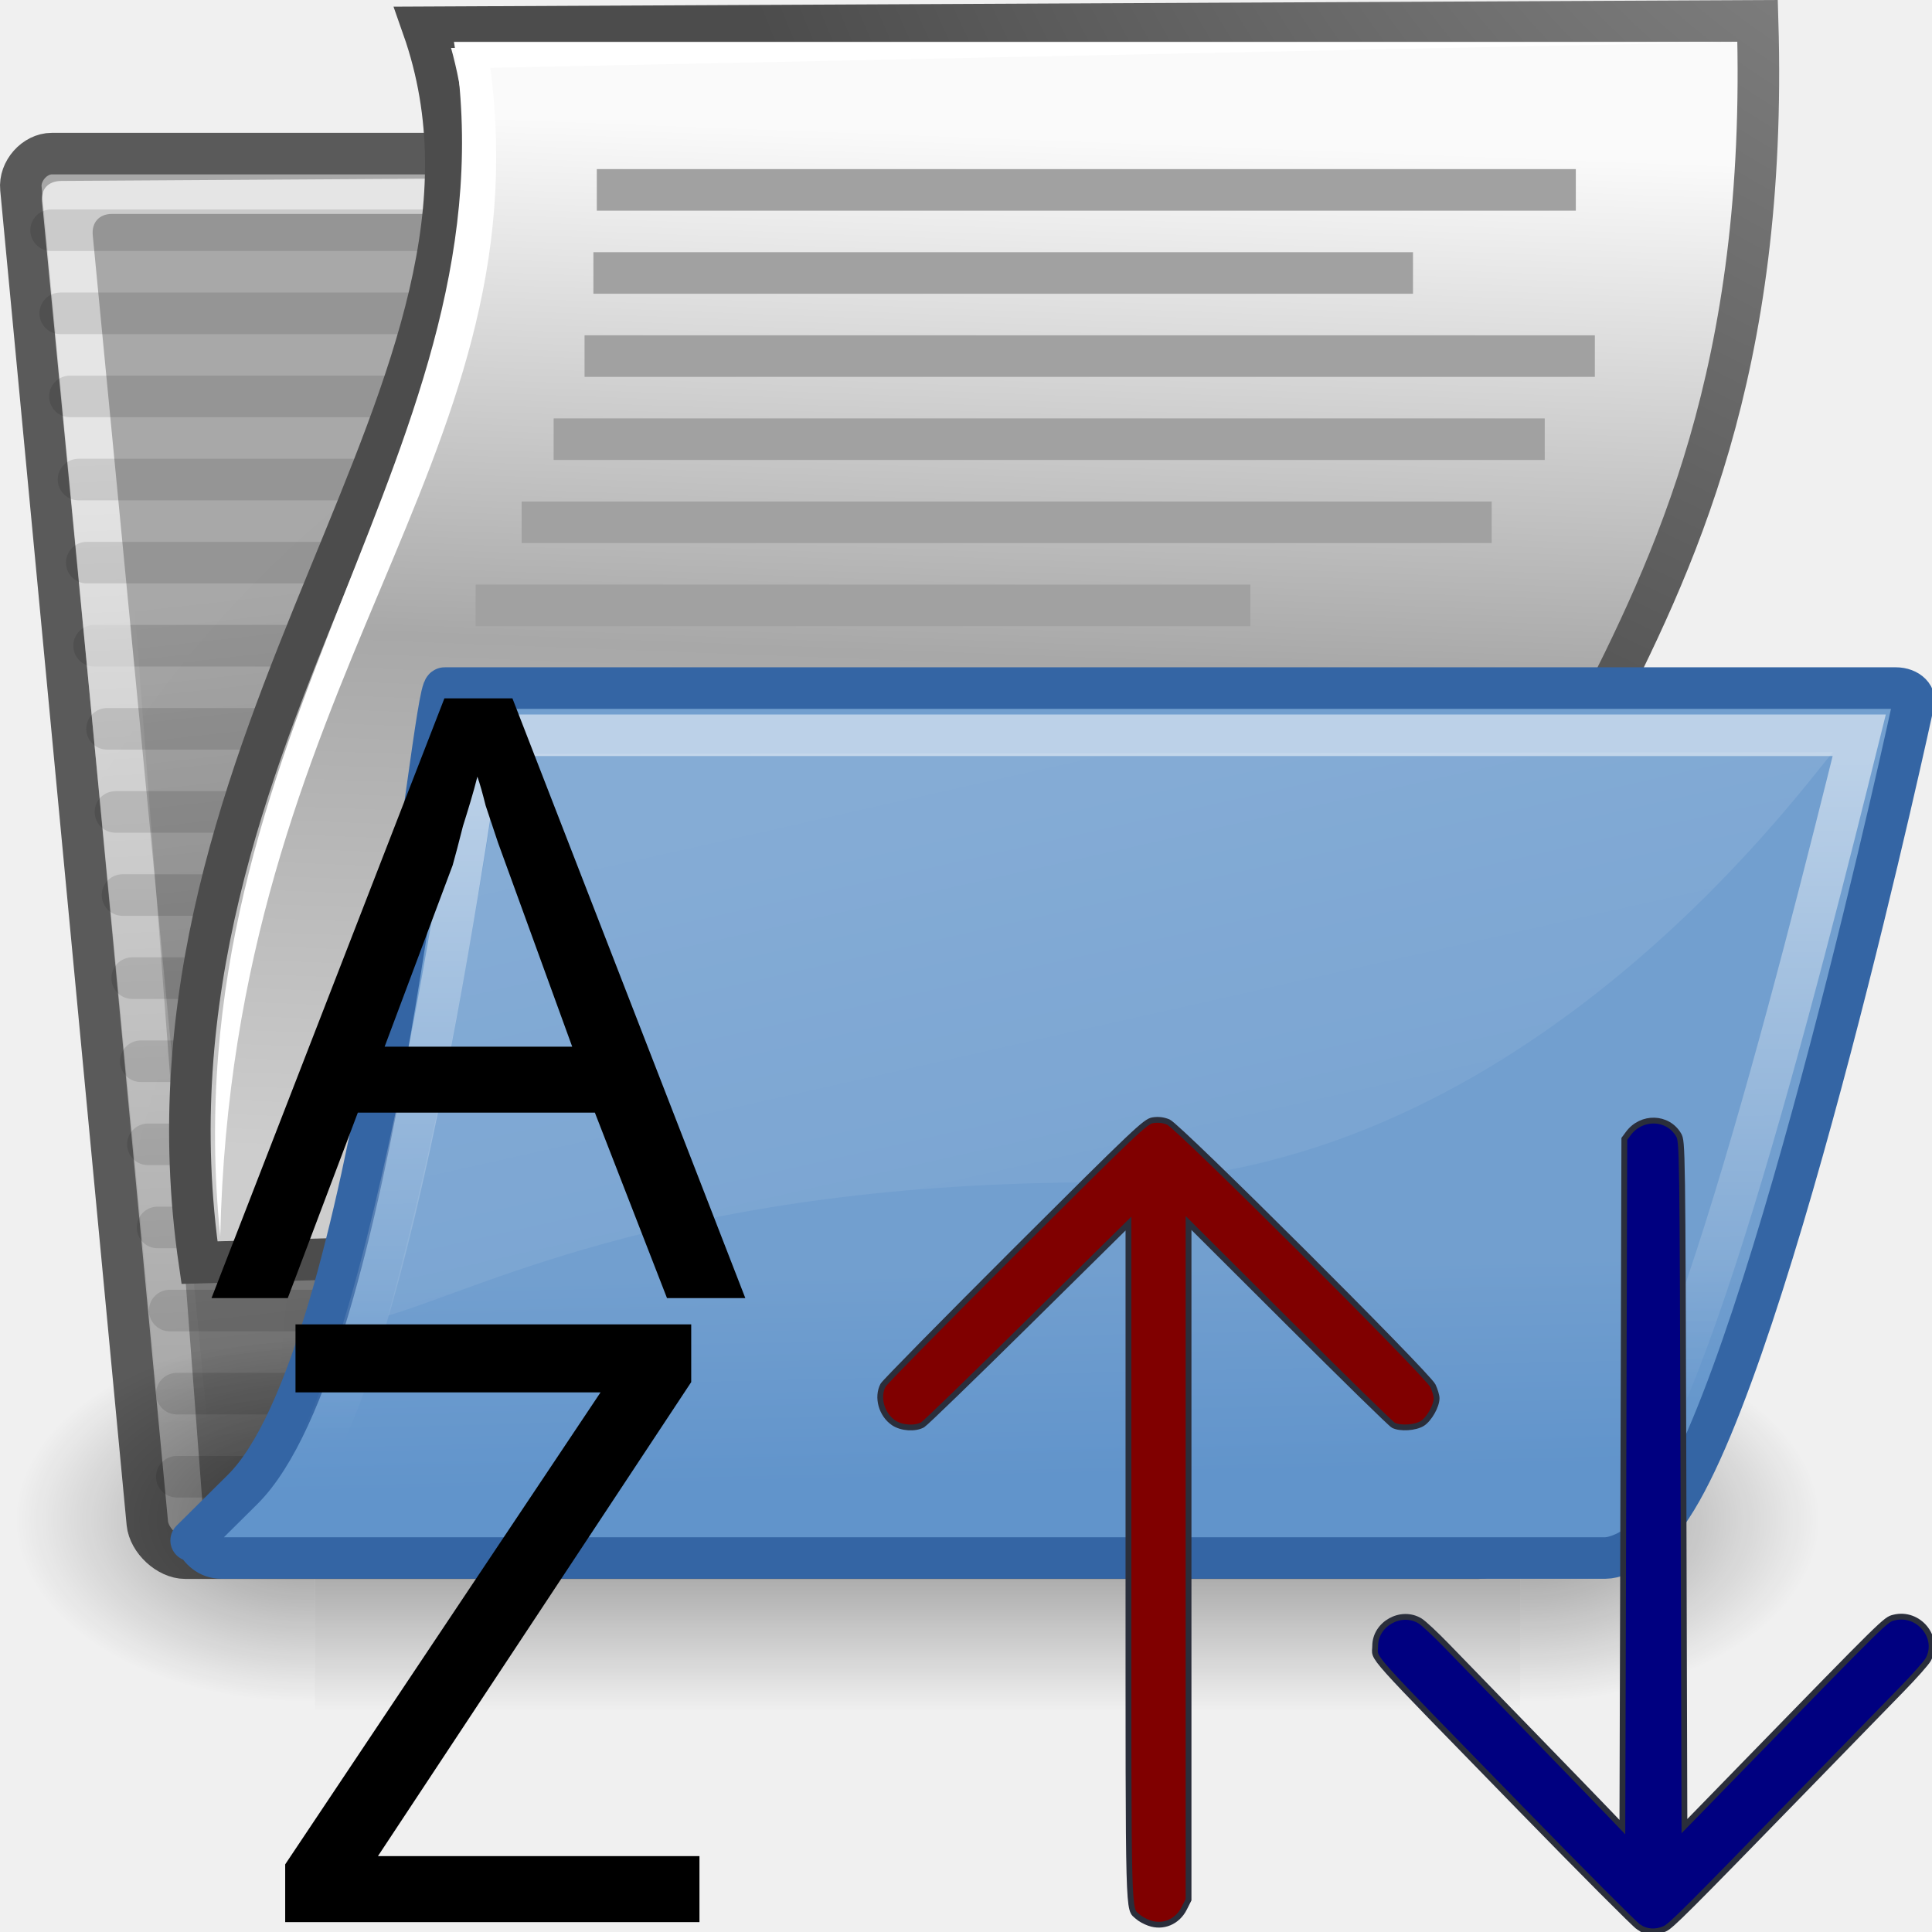
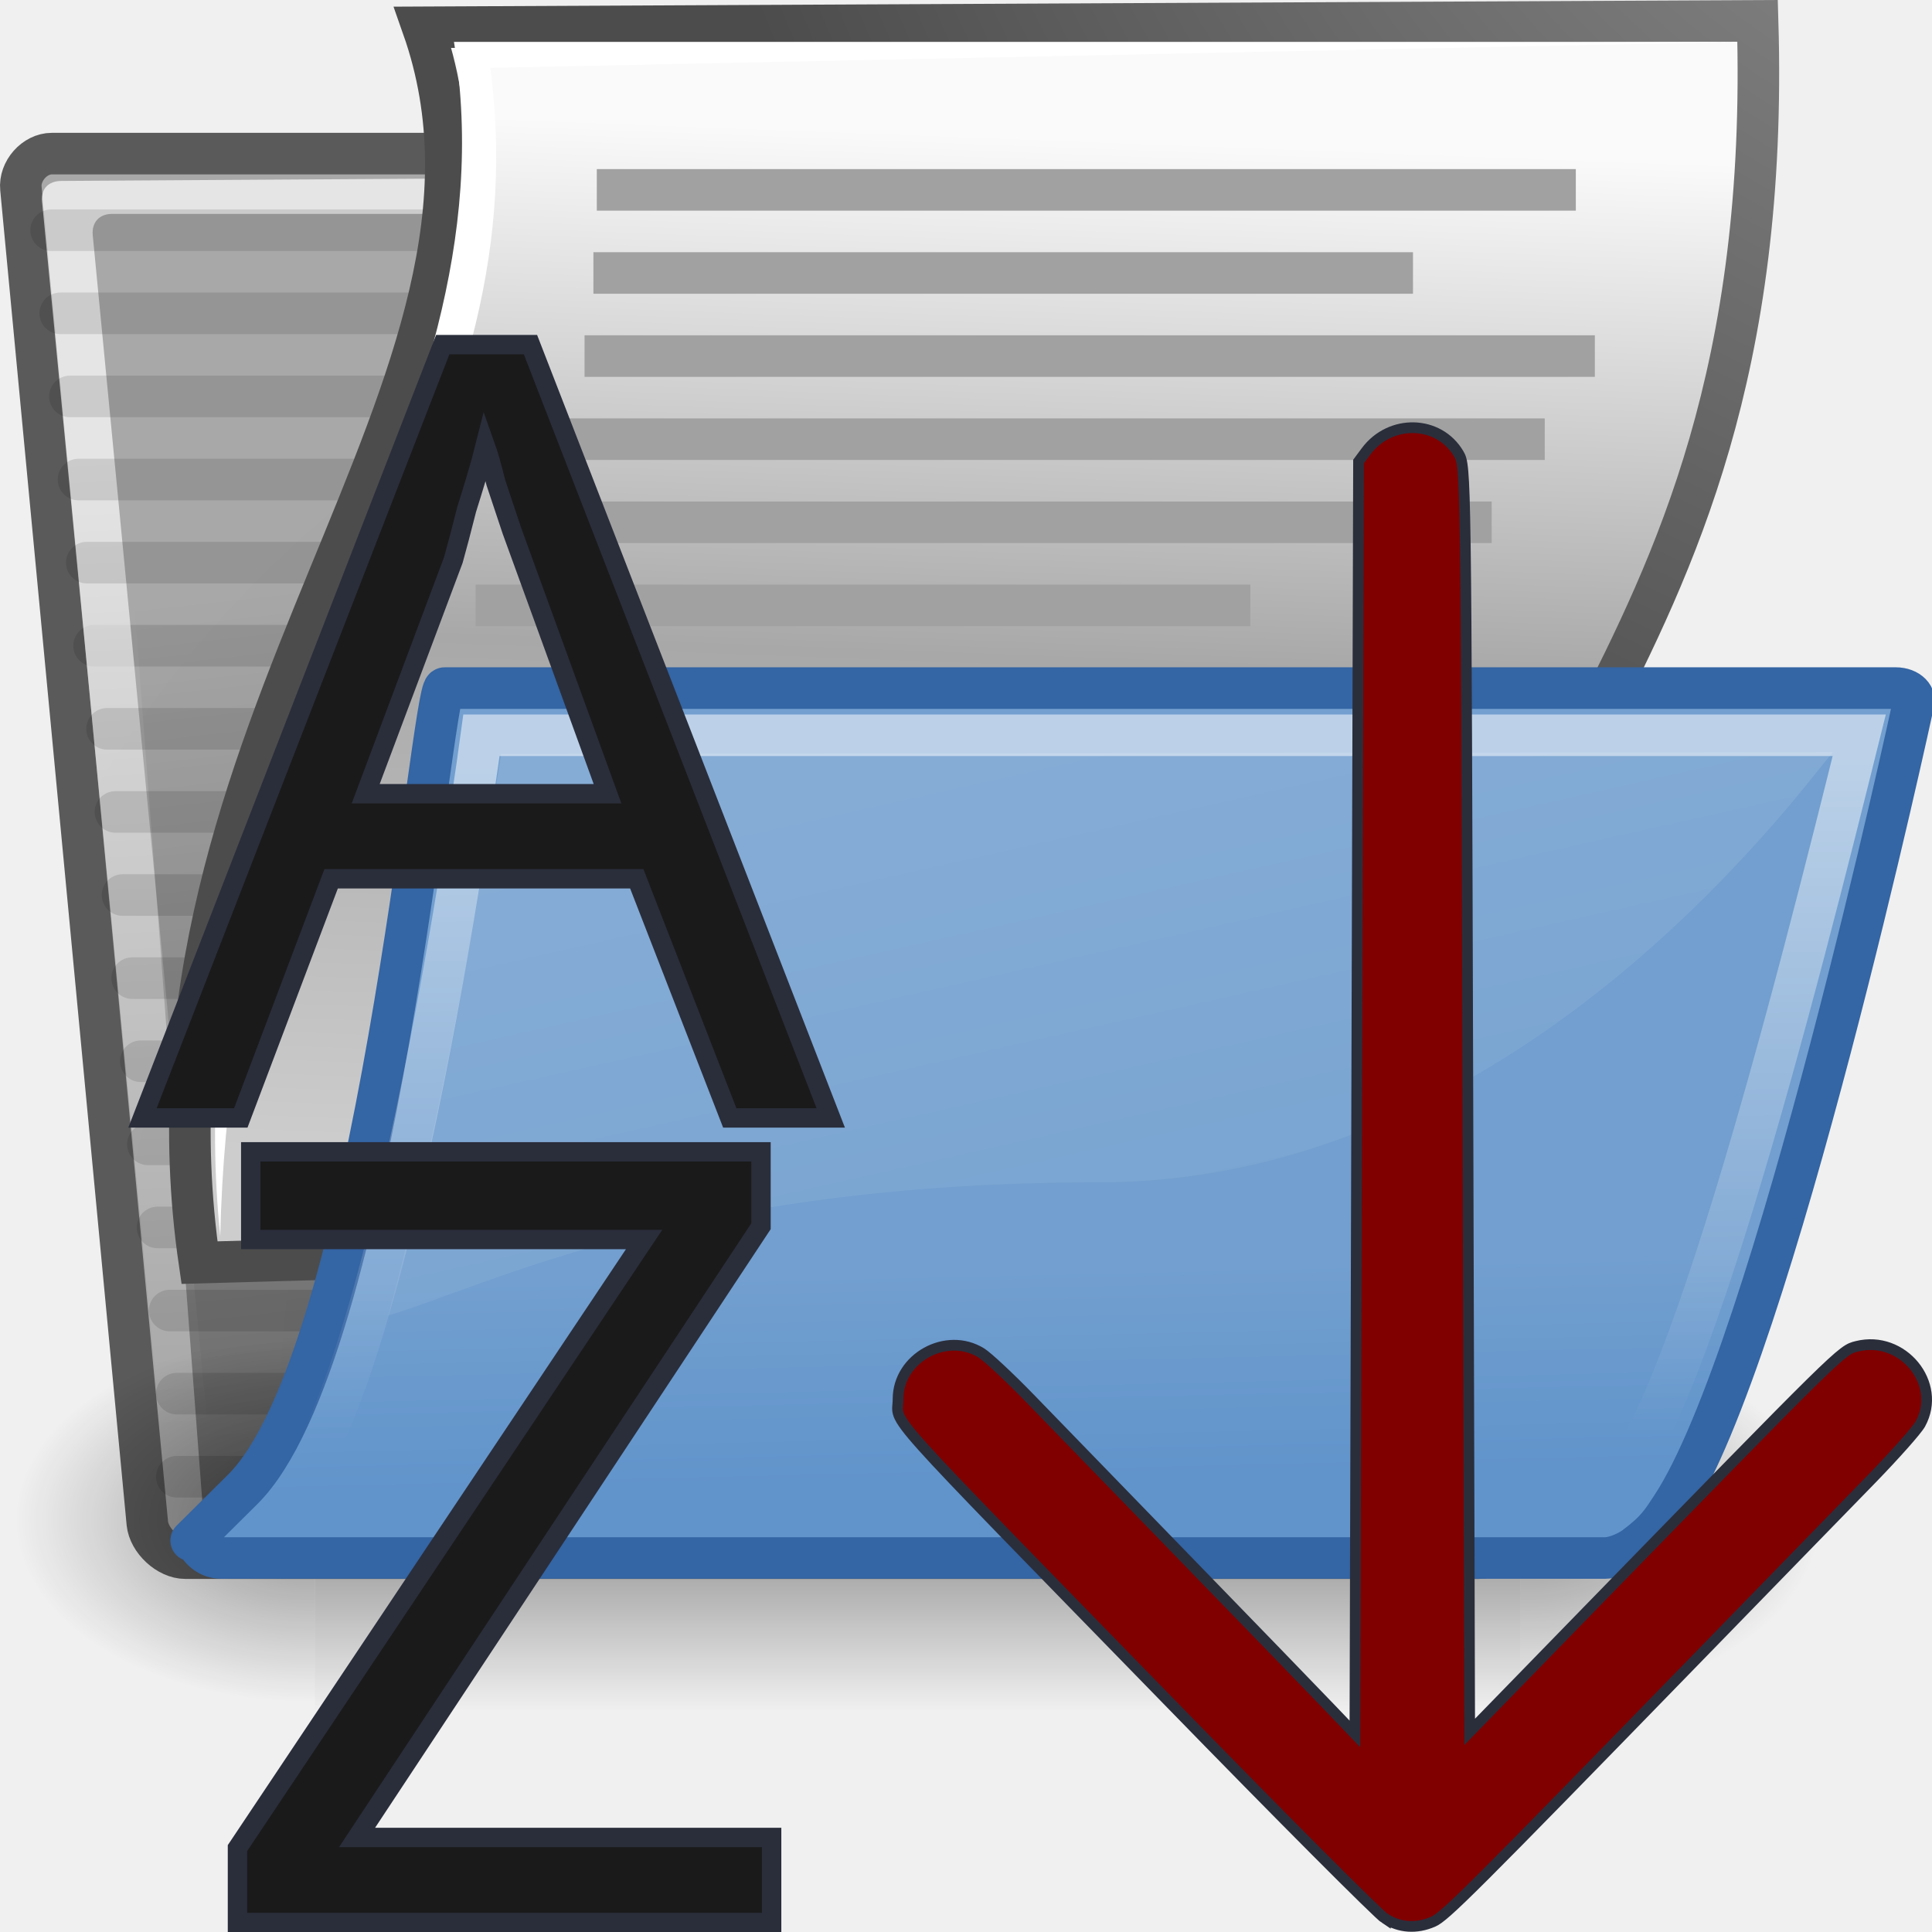
<svg xmlns="http://www.w3.org/2000/svg" xmlns:xlink="http://www.w3.org/1999/xlink" width="64" height="64" viewBox="0 0 16.933 16.933" version="1.1" id="svg1" xml:space="preserve">
  <defs id="defs1">
+     <linearGradient id="linearGradient7">
+       <stop style="stop-color:#2a2e3b;stop-opacity:1;" offset="0" id="stop9" />
+       <stop style="stop-color:#2a2e3b;stop-opacity:0;" offset="1" id="stop10" />
+     </linearGradient>
+     <linearGradient id="swatch3">
+       <stop style="stop-color:#2a2e3b;stop-opacity:1;" offset="0" id="stop3" />
+     </linearGradient>
    <linearGradient id="swatch8">
      <stop style="stop-color:#2a2e3b;stop-opacity:1;" offset="0" id="stop8" />
    </linearGradient>
    <radialGradient xlink:href="#linearGradient5060" id="radialGradient5031" gradientUnits="userSpaceOnUse" gradientTransform="matrix(-2.774389,0,0,1.969706,112.7623,-872.8854)" cx="605.714" cy="486.648" fx="605.714" fy="486.648" r="117.143" />
    <linearGradient id="linearGradient5060">
      <stop style="stop-color:black;stop-opacity:1;" offset="0" id="stop5062" />
      <stop style="stop-color:black;stop-opacity:0;" offset="1" id="stop5064" />
    </linearGradient>
    <radialGradient xlink:href="#linearGradient5060" id="radialGradient5029" gradientUnits="userSpaceOnUse" gradientTransform="matrix(2.774389,0,0,1.969706,-1891.633,-872.8854)" cx="605.714" cy="486.648" fx="605.714" fy="486.648" r="117.143" />
    <linearGradient id="linearGradient5048">
      <stop style="stop-color:black;stop-opacity:0;" offset="0" id="stop5050" />
      <stop id="stop5056" offset="0.5" style="stop-color:black;stop-opacity:1;" />
      <stop style="stop-color:black;stop-opacity:0;" offset="1" id="stop5052" />
    </linearGradient>
    <linearGradient xlink:href="#linearGradient5048" id="linearGradient5027" gradientUnits="userSpaceOnUse" gradientTransform="matrix(2.774389,0,0,1.969706,-1892.179,-872.8854)" x1="302.857" y1="366.648" x2="302.857" y2="609.505" />
    <linearGradient id="linearGradient269">
      <stop id="stop270" offset="0" style="stop-color:#a3a3a3;stop-opacity:1;" />
      <stop id="stop271" offset="1" style="stop-color:#4c4c4c;stop-opacity:1;" />
    </linearGradient>
    <radialGradient xlink:href="#linearGradient269" id="radialGradient8234" gradientUnits="userSpaceOnUse" gradientTransform="matrix(0.968273,0,0,1.046686,44.36453,-17.00717)" cx="8.824" cy="3.756" fx="8.824" fy="3.756" r="37.752" />
    <linearGradient id="linearGradient259">
      <stop id="stop260" offset="0" style="stop-color:#fafafa;stop-opacity:1;" />
      <stop style="stop-color:#a8a8a8;stop-opacity:1;" offset="0.5" id="stop8238" />
      <stop id="stop261" offset="1" style="stop-color:#cdcdcd;stop-opacity:1;" />
    </linearGradient>
    <linearGradient xlink:href="#linearGradient259" id="linearGradient8236" x1="25.875" y1="10.625" x2="25.25" y2="30.875" gradientUnits="userSpaceOnUse" gradientTransform="matrix(1,0,0,1.238806,0,-7.880597)" />
    <linearGradient id="linearGradient9766">
      <stop style="stop-color:#6194cb;stop-opacity:1;" offset="0" id="stop9768" />
      <stop style="stop-color:#729fcf;stop-opacity:1;" offset="1" id="stop9770" />
    </linearGradient>
    <linearGradient id="linearGradient148">
      <stop style="stop-color:#ffffff;stop-opacity:0.134;" offset="0" id="stop149" />
      <stop style="stop-color:#ffffff;stop-opacity:0.052;" offset="1" id="stop150" />
    </linearGradient>
    <linearGradient id="linearGradient335">
      <stop style="stop-color:#ffffff;stop-opacity:1;" offset="0" id="stop336" />
      <stop style="stop-color:#ffffff;stop-opacity:0;" offset="1" id="stop337" />
    </linearGradient>
    <linearGradient id="linearGradient1789">
      <stop style="stop-color:#a0a0a0;stop-opacity:1;" offset="0" id="stop1790" />
      <stop style="stop-color:#a8a8a8;stop-opacity:1;" offset="1" id="stop1791" />
    </linearGradient>
    <linearGradient id="linearGradient137">
      <stop style="stop-color:#ffffff;stop-opacity:0.701;" offset="0" id="stop138" />
      <stop style="stop-color:#ffffff;stop-opacity:0;" offset="1" id="stop139" />
    </linearGradient>
    <linearGradient xlink:href="#linearGradient335" id="linearGradient155" gradientUnits="userSpaceOnUse" gradientTransform="scale(1.421537,0.703464)" x1="19.116" y1="28.946" x2="19.427" y2="51.913" />
    <linearGradient xlink:href="#linearGradient148" id="linearGradient156" gradientUnits="userSpaceOnUse" gradientTransform="matrix(1.535299,0,0,0.651339,3.451418,2.448)" x1="14.899" y1="27.06" x2="22.715" y2="41.837" />
    <linearGradient xlink:href="#linearGradient137" id="linearGradient158" gradientUnits="userSpaceOnUse" gradientTransform="matrix(1.462696,0,0.06907908,0.683669,0,0)" x1="5.266" y1="18.726" x2="8.212" y2="52.626" />
    <radialGradient xlink:href="#linearGradient1789" id="radialGradient159" gradientUnits="userSpaceOnUse" gradientTransform="matrix(1.015635,0,0.103105,1.000512,0,-0.08369458)" cx="26.107" cy="38.195" fx="26.107" fy="38.195" r="32.26" />
    <linearGradient xlink:href="#linearGradient9766" id="linearGradient13162" gradientUnits="userSpaceOnUse" gradientTransform="matrix(1,0,0,1.022118,52.05694,-1.323026)" x1="22.176" y1="36.988" x2="22.065" y2="32.05" />
    <linearGradient xlink:href="#linearGradient5060" id="linearGradient13848" x1="22.25" y1="37.625" x2="19.75" y2="14.875" gradientUnits="userSpaceOnUse" />
    <symbol id="UpArrow">
      <path d="M 36,9 58,31 V 46 L 42,30 V 62 H 30 V 30 L 14,46 V 31 Z" style="stroke:none" id="path276" />
    </symbol>
+     <linearGradient xlink:href="#linearGradient7" id="linearGradient10" x1="0.382" y1="12.502" x2="4.63" y2="12.502" gradientUnits="userSpaceOnUse" />
  </defs>
  <g id="layer1">
    <g id="g1" transform="matrix(0.3641678,0,0,0.3641678,-0.3912689,-0.7254433)">
      <g id="layer1-7" />
      <g id="layer3">
        <path style="color:#000000;display:inline;overflow:visible;visibility:visible;fill:url(#radialGradient159);fill-opacity:1;fill-rule:nonzero;stroke:#5a5a5a;stroke-width:1;stroke-linecap:round;stroke-linejoin:round;stroke-miterlimit:4;stroke-dashoffset:0;stroke-opacity:1;marker:none;marker-start:none;marker-mid:none;marker-end:none" id="path2375" d="m 4.62,38.651 c 0.042,0.42 0.497,0.841 0.911,0.841 H 36.667 c 0.414,0 0.786,-0.42 0.744,-0.841 L 34.715,11.532 C 34.673,11.111 34.217,10.691 33.803,10.691 H 21.08 c -0.591,0 -1.209,-0.38 -1.403,-0.96 L 18.574,6.425 C 18.405,5.917 18.027,5.689 17.26,5.689 H 2.322 c -0.414,0 -0.786,0.42 -0.744,0.841 z" />
        <path style="color:#000000;display:inline;overflow:visible;visibility:visible;opacity:0.114;fill:#729fcf;fill-opacity:1;fill-rule:nonzero;stroke:#000000;stroke-width:1;stroke-linecap:round;stroke-linejoin:round;stroke-miterlimit:4;stroke-dasharray:none;stroke-dashoffset:0;stroke-opacity:1;marker:none;marker-start:none;marker-mid:none;marker-end:none" d="M 3.339,17.533 H 34.488" id="path13113" />
        <path style="color:#000000;display:inline;overflow:visible;visibility:visible;opacity:0.114;fill:#729fcf;fill-opacity:1;fill-rule:nonzero;stroke:#000000;stroke-width:1;stroke-linecap:round;stroke-linejoin:round;stroke-miterlimit:4;stroke-dasharray:none;stroke-dashoffset:0;stroke-opacity:1;marker:none;marker-start:none;marker-mid:none;marker-end:none" d="M 5.33,37.533 H 35.318" id="path13160" />
        <path id="path13139" d="M 5.33,35.533 H 35.318" style="color:#000000;display:inline;overflow:visible;visibility:visible;opacity:0.114;fill:#729fcf;fill-opacity:1;fill-rule:nonzero;stroke:#000000;stroke-width:1;stroke-linecap:round;stroke-linejoin:round;stroke-miterlimit:4;stroke-dasharray:none;stroke-dashoffset:0;stroke-opacity:1;marker:none;marker-start:none;marker-mid:none;marker-end:none" />
        <g style="display:inline" id="g5022" transform="matrix(0.02165152,0,0,0.01903841,42.41538,36.93372)">
          <rect y="-150.697" x="-1559.252" height="478.357" width="1339.633" id="rect4173" style="color:#000000;display:inline;overflow:visible;visibility:visible;opacity:0.402;fill:url(#linearGradient5027);fill-opacity:1;fill-rule:nonzero;stroke:none;stroke-width:1;stroke-linecap:round;stroke-linejoin:miter;stroke-miterlimit:4;stroke-dasharray:none;stroke-dashoffset:0;stroke-opacity:1;marker:none;marker-start:none;marker-mid:none;marker-end:none" />
          <path id="path5058" d="m -219.619,-150.68 c 0,0 0,478.331 0,478.331 142.874,0.9 345.4,-107.17 345.4,-239.196 0,-132.027 -159.437,-239.135 -345.4,-239.135 z" style="color:#000000;display:inline;overflow:visible;visibility:visible;opacity:0.402;fill:url(#radialGradient5029);fill-opacity:1;fill-rule:nonzero;stroke:none;stroke-width:1;stroke-linecap:round;stroke-linejoin:miter;stroke-miterlimit:4;stroke-dasharray:none;stroke-dashoffset:0;stroke-opacity:1;marker:none;marker-start:none;marker-mid:none;marker-end:none" />
          <path style="color:#000000;display:inline;overflow:visible;visibility:visible;opacity:0.402;fill:url(#radialGradient5031);fill-opacity:1;fill-rule:nonzero;stroke:none;stroke-width:1;stroke-linecap:round;stroke-linejoin:miter;stroke-miterlimit:4;stroke-dasharray:none;stroke-dashoffset:0;stroke-opacity:1;marker:none;marker-start:none;marker-mid:none;marker-end:none" d="m -1559.252,-150.68 c 0,0 0,478.331 0,478.331 -142.874,0.9 -345.4,-107.17 -345.4,-239.196 0,-132.027 159.437,-239.135 345.4,-239.135 z" id="path5018" />
        </g>
        <path id="path2380" d="m 6.172,38.419 c 0.031,0.31 -0.155,0.517 -0.475,0.414 v 0 C 5.376,38.729 5.148,38.522 5.116,38.212 L 2.087,6.845 C 2.056,6.534 2.243,6.347 2.554,6.347 L 17.304,6.255 c 0.531,-0.003 0.739,0.053 0.88,0.517 0,0 1.085,3.113 1.246,3.698 L 17.874,7.554 C 17.609,7.056 17.275,7.14 16.901,7.14 H 3.772 c -0.31,0 -0.496,0.207 -0.465,0.517 L 6.286,38.522 Z" style="color:#000000;display:block;overflow:visible;visibility:visible;fill:url(#linearGradient158);fill-opacity:1;fill-rule:nonzero;stroke:none;stroke-width:1.173;stroke-linecap:butt;stroke-linejoin:miter;stroke-miterlimit:4;stroke-dashoffset:0;stroke-opacity:1;marker:none;marker-start:none;marker-mid:none;marker-end:none" />
        <path id="path13145" d="M 2.305,7.533 H 17.089" style="color:#000000;display:inline;overflow:visible;visibility:visible;opacity:0.114;fill:#729fcf;fill-opacity:1;fill-rule:nonzero;stroke:#000000;stroke-width:1;stroke-linecap:round;stroke-linejoin:round;stroke-miterlimit:4;stroke-dasharray:none;stroke-dashoffset:0;stroke-opacity:1;marker:none;marker-start:none;marker-mid:none;marker-end:none" />
        <path id="path13115" d="M 2.757,11.533 H 33.496" style="color:#000000;display:inline;overflow:visible;visibility:visible;opacity:0.114;fill:#729fcf;fill-opacity:1;fill-rule:nonzero;stroke:#000000;stroke-width:1;stroke-linecap:round;stroke-linejoin:round;stroke-miterlimit:4;stroke-dasharray:none;stroke-dashoffset:0;stroke-opacity:1;marker:none;marker-start:none;marker-mid:none;marker-end:none" />
        <g transform="matrix(1.034424,0,0.10452,1.034424,-10.03248,2.631914)" id="g2381" style="display:block;fill:#ffffff;fill-opacity:0.58;fill-rule:nonzero;stroke:#000000;stroke-miterlimit:4">
          <path id="path2382" d="m 41.786,9.036 c 0.01,-0.475 0.015,-0.725 -0.423,-0.724 l -12.556,0.009 c -0.3,0 -0.325,-0.143 0,0 0.325,0.143 1.247,0.658 2.183,0.701 0,0 10.796,0.016 10.797,0.015 z" style="stroke:none" />
        </g>
        <path id="path13123" d="M 3.163,15.533 H 33.993" style="color:#000000;display:inline;overflow:visible;visibility:visible;opacity:0.114;fill:#729fcf;fill-opacity:1;fill-rule:nonzero;stroke:#000000;stroke-width:1;stroke-linecap:round;stroke-linejoin:round;stroke-miterlimit:4;stroke-dasharray:none;stroke-dashoffset:0;stroke-opacity:1;marker:none;marker-start:none;marker-mid:none;marker-end:none" />
        <path style="color:#000000;display:inline;overflow:visible;visibility:visible;opacity:0.114;fill:#729fcf;fill-opacity:1;fill-rule:nonzero;stroke:#000000;stroke-width:1;stroke-linecap:round;stroke-linejoin:round;stroke-miterlimit:4;stroke-dasharray:none;stroke-dashoffset:0;stroke-opacity:1;marker:none;marker-start:none;marker-mid:none;marker-end:none" d="M 5.159,33.533 H 35.147" id="path13121" />
        <path id="path13119" d="M 4.866,31.533 H 34.975" style="color:#000000;display:inline;overflow:visible;visibility:visible;opacity:0.114;fill:#729fcf;fill-opacity:1;fill-rule:nonzero;stroke:#000000;stroke-width:1;stroke-linecap:round;stroke-linejoin:round;stroke-miterlimit:4;stroke-dasharray:none;stroke-dashoffset:0;stroke-opacity:1;marker:none;marker-start:none;marker-mid:none;marker-end:none" />
        <path style="color:#000000;display:inline;overflow:visible;visibility:visible;opacity:0.114;fill:#729fcf;fill-opacity:1;fill-rule:nonzero;stroke:#000000;stroke-width:1;stroke-linecap:round;stroke-linejoin:round;stroke-miterlimit:4;stroke-dasharray:none;stroke-dashoffset:0;stroke-opacity:1;marker:none;marker-start:none;marker-mid:none;marker-end:none" d="M 4.634,29.533 H 34.803" id="path13135" />
        <path id="path13137" d="M 4.463,27.533 H 34.632" style="color:#000000;display:inline;overflow:visible;visibility:visible;opacity:0.114;fill:#729fcf;fill-opacity:1;fill-rule:nonzero;stroke:#000000;stroke-width:1;stroke-linecap:round;stroke-linejoin:round;stroke-miterlimit:4;stroke-dasharray:none;stroke-dashoffset:0;stroke-opacity:1;marker:none;marker-start:none;marker-mid:none;marker-end:none" />
        <path style="color:#000000;display:inline;overflow:visible;visibility:visible;opacity:0.114;fill:#729fcf;fill-opacity:1;fill-rule:nonzero;stroke:#000000;stroke-width:1;stroke-linecap:round;stroke-linejoin:round;stroke-miterlimit:4;stroke-dasharray:none;stroke-dashoffset:0;stroke-opacity:1;marker:none;marker-start:none;marker-mid:none;marker-end:none" d="M 4.256,25.533 H 34.461" id="path13143" />
        <path id="path13133" d="M 4.024,23.533 H 34.289" style="color:#000000;display:inline;overflow:visible;visibility:visible;opacity:0.114;fill:#729fcf;fill-opacity:1;fill-rule:nonzero;stroke:#000000;stroke-width:1;stroke-linecap:round;stroke-linejoin:round;stroke-miterlimit:4;stroke-dasharray:none;stroke-dashoffset:0;stroke-opacity:1;marker:none;marker-start:none;marker-mid:none;marker-end:none" />
        <path style="color:#000000;display:inline;overflow:visible;visibility:visible;opacity:0.114;fill:#729fcf;fill-opacity:1;fill-rule:nonzero;stroke:#000000;stroke-width:1;stroke-linecap:round;stroke-linejoin:round;stroke-miterlimit:4;stroke-dasharray:none;stroke-dashoffset:0;stroke-opacity:1;marker:none;marker-start:none;marker-mid:none;marker-end:none" d="M 3.853,21.533 H 34.118" id="path13117" />
        <g transform="matrix(1.034424,0,0.10452,1.034424,-10.03248,2.631914)" id="g1853" style="display:block;fill:#ffffff;fill-opacity:0.58;fill-rule:nonzero;stroke:#000000;stroke-miterlimit:4">
          <path id="path1855" d="m 41.786,9.036 c 0.01,-0.475 0.015,-0.725 -0.423,-0.724 l -12.556,0.009 c -0.3,0 -0.325,-0.143 0,0 0.325,0.143 1.247,0.658 2.183,0.701 0,0 10.796,0.016 10.797,0.015 z" style="stroke:none" />
        </g>
        <path style="color:#000000;display:inline;overflow:visible;visibility:visible;opacity:0.114;fill:#729fcf;fill-opacity:1;fill-rule:nonzero;stroke:#000000;stroke-width:1;stroke-linecap:round;stroke-linejoin:round;stroke-miterlimit:4;stroke-dasharray:none;stroke-dashoffset:0;stroke-opacity:1;marker:none;marker-start:none;marker-mid:none;marker-end:none" d="M 2.964,13.533 H 33.991" id="path13127" />
        <path id="path13125" d="M 3.651,19.533 H 33.947" style="color:#000000;display:inline;overflow:visible;visibility:visible;opacity:0.114;fill:#729fcf;fill-opacity:1;fill-rule:nonzero;stroke:#000000;stroke-width:1;stroke-linecap:round;stroke-linejoin:round;stroke-miterlimit:4;stroke-dasharray:none;stroke-dashoffset:0;stroke-opacity:1;marker:none;marker-start:none;marker-mid:none;marker-end:none" />
        <path style="color:#000000;display:inline;overflow:visible;visibility:visible;opacity:0.114;fill:#729fcf;fill-opacity:1;fill-rule:nonzero;stroke:#000000;stroke-width:1;stroke-linecap:round;stroke-linejoin:round;stroke-miterlimit:4;stroke-dasharray:none;stroke-dashoffset:0;stroke-opacity:1;marker:none;marker-start:none;marker-mid:none;marker-end:none" d="M 2.524,9.533 H 17.805" id="path13147" />
        <path style="color:#000000;display:block;overflow:visible;visibility:visible;opacity:0.392;fill:url(#linearGradient13848);fill-opacity:1;fill-rule:nonzero;stroke:none;stroke-width:1;stroke-linecap:butt;stroke-linejoin:round;stroke-miterlimit:4;stroke-dasharray:none;stroke-dashoffset:0;stroke-opacity:1;marker:none;marker-start:none;marker-mid:none;marker-end:none" d="M 34.375,14.125 37,38.75 6,38.875 c 0,0 -1.875,-24.75 -1.875,-24.75 0,0 30.375,0 30.25,0 z" id="path13840" />
        <path style="color:#000000;display:block;overflow:visible;visibility:visible;opacity:1;fill:url(#linearGradient8236);fill-opacity:1;fill-rule:nonzero;stroke:url(#radialGradient8234);stroke-width:1;stroke-linecap:butt;stroke-linejoin:miter;stroke-miterlimit:4;stroke-dasharray:none;stroke-dashoffset:0;stroke-opacity:1;marker:none;marker-start:none;marker-mid:none;marker-end:none" d="m 43.375,2.494 c 0.5,16.879 -9.075,18.528 -6.013,29 0,0 -31.487,0.886 -31.487,0.886 C 4,19.528 14.25,11.166 11.25,2.649 Z" id="path8230" />
        <path style="color:#000000;display:block;overflow:visible;visibility:visible;opacity:1;fill:none;fill-opacity:1;fill-rule:nonzero;stroke:#a1a1a1;stroke-width:1;stroke-linecap:butt;stroke-linejoin:miter;stroke-miterlimit:4;stroke-dasharray:none;stroke-dashoffset:0;stroke-opacity:1;marker:none;marker-start:none;marker-mid:none;marker-end:none" d="M 15.438,6.562 H 39" id="path8277" />
        <path id="path2401" d="m 5.779,39.066 c 0.103,0.211 0.31,0.423 0.621,0.423 H 39.708 c 0.207,0 0.521,-0.126 0.708,-0.264 0.53,-0.392 0.655,-0.612 0.893,-0.973 2.448,-3.715 5.805,-19.277 5.805,-19.277 0.103,-0.211 -0.103,-0.423 -0.414,-0.423 H 11.776 c -0.31,0 -1.656,16.107 -4.863,19.287 l -1.238,1.228 z" style="color:#000000;display:block;overflow:visible;visibility:visible;opacity:1;fill:url(#linearGradient13162);fill-opacity:1;fill-rule:nonzero;stroke:#3465a4;stroke-width:1;stroke-linecap:butt;stroke-linejoin:round;stroke-miterlimit:4;stroke-dasharray:none;stroke-dashoffset:0;stroke-opacity:1;marker:none;marker-start:none;marker-mid:none;marker-end:none" />
        <path id="path8279" d="M 15.356,8.562 H 35.081" style="color:#000000;display:block;overflow:visible;visibility:visible;opacity:1;fill:none;fill-opacity:1;fill-rule:nonzero;stroke:#a1a1a1;stroke-width:1;stroke-linecap:butt;stroke-linejoin:miter;stroke-miterlimit:4;stroke-dasharray:none;stroke-dashoffset:0;stroke-opacity:1;marker:none;marker-start:none;marker-mid:none;marker-end:none" />
        <path id="path323" d="m 13.134,20.139 c -0.773,4.991 -1.501,9.009 -2.716,13.514 2.386,-0.707 7.116,-3.205 17.116,-3.205 10,0 16.724,-9.249 17.652,-10.354 z" style="fill:url(#linearGradient156);fill-opacity:1;fill-rule:evenodd;stroke:none;stroke-width:1px;stroke-linecap:butt;stroke-linejoin:miter;stroke-opacity:1" />
        <path style="color:#000000;display:block;overflow:visible;visibility:visible;opacity:1;fill:none;fill-opacity:1;fill-rule:nonzero;stroke:#a1a1a1;stroke-width:1;stroke-linecap:butt;stroke-linejoin:miter;stroke-miterlimit:4;stroke-dasharray:none;stroke-dashoffset:0;stroke-opacity:1;marker:none;marker-start:none;marker-mid:none;marker-end:none" d="M 15.143,10.562 H 39.458" id="path8281" />
        <path style="color:#000000;display:inline;overflow:visible;visibility:visible;opacity:0.523;fill:none;fill-opacity:1;fill-rule:evenodd;stroke:url(#linearGradient155);stroke-width:1px;stroke-linecap:round;stroke-linejoin:miter;stroke-miterlimit:4;stroke-dashoffset:0;stroke-opacity:1;marker:none;marker-start:none;marker-mid:none;marker-end:none" d="M 45.82,19.688 H 12.662 c 0,0 -2.148,16.02 -4.722,18.241 8.121,0 31.571,-0.049 31.591,-0.049 1.752,0 4.908,-12.636 6.29,-18.192 z" id="path324" />
        <path id="path8283" d="M 14.399,12.562 H 38.252" style="color:#000000;display:block;overflow:visible;visibility:visible;opacity:1;fill:none;fill-opacity:1;fill-rule:nonzero;stroke:#a1a1a1;stroke-width:1;stroke-linecap:butt;stroke-linejoin:miter;stroke-miterlimit:4;stroke-dasharray:none;stroke-dashoffset:0;stroke-opacity:1;marker:none;marker-start:none;marker-mid:none;marker-end:none" />
        <path style="color:#000000;display:block;overflow:visible;visibility:visible;opacity:1;fill:none;fill-opacity:1;fill-rule:nonzero;stroke:#a1a1a1;stroke-width:1;stroke-linecap:butt;stroke-linejoin:miter;stroke-miterlimit:4;stroke-dasharray:none;stroke-dashoffset:0;stroke-opacity:1;marker:none;marker-start:none;marker-mid:none;marker-end:none" d="M 13.629,14.562 H 36.975" id="path8285" />
        <path id="path8287" d="M 12.521,16.562 H 31.167" style="color:#000000;display:block;overflow:visible;visibility:visible;opacity:1;fill:none;fill-opacity:1;fill-rule:nonzero;stroke:#a1a1a1;stroke-width:1;stroke-linecap:butt;stroke-linejoin:miter;stroke-miterlimit:4;stroke-dasharray:none;stroke-dashoffset:0;stroke-opacity:1;marker:none;marker-start:none;marker-mid:none;marker-end:none" />
        <path style="color:#000000;display:block;overflow:visible;visibility:visible;opacity:1;fill:#ffffff;fill-opacity:1;fill-rule:nonzero;stroke:none;stroke-width:1;stroke-linecap:butt;stroke-linejoin:miter;stroke-miterlimit:4;stroke-dasharray:none;stroke-dashoffset:0;stroke-opacity:1;marker:none;marker-start:none;marker-mid:none;marker-end:none" d="M 6.375,31.75 C 5.134,19.512 13.562,12.688 12,3 h 30.875 l -30,0.625 C 14.125,13.188 6.679,18.271 6.375,31.75 Z" id="path8289" />
      </g>
      <g id="layer2" />
    </g>
-     <g id="g9" transform="matrix(0.8323219,0,0,0.8323219,2.842985,2.842659)">
-       <path style="fill:#800000;fill-rule:evenodd;stroke:#2a2e3b;stroke-width:0.061;stroke-opacity:1;paint-order:markers fill stroke" d="m 8.685,16.834 c -0.043,-0.015 -0.097,-0.045 -0.119,-0.066 -0.104,-0.094 -0.099,0.112 -0.099,-3.723 V 9.469 L 7.408,10.515 c -0.582,0.575 -1.081,1.058 -1.108,1.073 -0.081,0.045 -0.223,0.035 -0.306,-0.021 C 5.867,11.481 5.816,11.298 5.883,11.171 5.899,11.141 6.526,10.504 7.276,9.755 8.55,8.484 8.646,8.394 8.724,8.381 c 0.057,-0.009 0.109,-0.003 0.163,0.019 0.108,0.045 2.73,2.659 2.786,2.777 0.021,0.045 0.039,0.104 0.039,0.131 7.41e-4,0.081 -0.079,0.221 -0.151,0.266 -0.075,0.046 -0.231,0.056 -0.304,0.019 -0.025,-0.012 -0.52,-0.497 -1.101,-1.077 L 9.1,9.463 v 3.563 3.563 l -0.046,0.091 c -0.072,0.143 -0.224,0.206 -0.369,0.154 z" id="path6" />
-       <path style="fill:#000080;fill-rule:evenodd;stroke:#2a2e3b;stroke-width:0.231;stroke-opacity:1;paint-order:markers fill stroke" d="m 52.313,63.792 c -0.15,-0.095 -2.252,-2.204 -4.671,-4.687 -6.362,-6.53 -5.821,-5.924 -5.821,-6.504 0,-0.883 1.04,-1.459 1.793,-0.993 0.139,0.086 0.617,0.532 1.062,0.992 0.445,0.46 1.956,2.016 3.357,3.458 1.401,1.442 2.79,2.876 3.086,3.187 l 0.54,0.565 0.039,-13.696 0.039,-13.696 0.162,-0.218 c 0.524,-0.703 1.567,-0.674 1.995,0.055 0.156,0.265 0.157,0.362 0.196,13.891 l 0.039,13.624 2.353,-2.416 c 5.674,-5.825 5.648,-5.8 5.982,-5.884 0.986,-0.249 1.845,0.801 1.367,1.671 -0.074,0.135 -0.552,0.673 -1.061,1.195 -0.509,0.522 -2.176,2.234 -3.703,3.804 -4.903,5.039 -5.475,5.61 -5.727,5.719 -0.359,0.154 -0.716,0.131 -1.027,-0.068 z" id="path7" transform="scale(0.2645833)" />
-     </g>
-     <g id="g10" transform="matrix(1.156092,0,0,1.156092,1.077022,-2.672009)">
-       <text xml:space="preserve" style="font-style:normal;font-variant:normal;font-weight:normal;font-stretch:normal;font-size:6.35px;font-family:Calibri;-inkscape-font-specification:'Calibri, Normal';font-variant-ligatures:normal;font-variant-caps:normal;font-variant-numeric:normal;font-variant-east-asian:normal;fill:#000000;fill-rule:evenodd;stroke:none;stroke-width:0.794;stroke-opacity:1;paint-order:markers fill stroke" x="0.67" y="12.152" id="text7">
-         <tspan style="font-style:normal;font-variant:normal;font-weight:normal;font-stretch:normal;font-size:6.35px;font-family:Calibri;-inkscape-font-specification:'Calibri, Normal';font-variant-ligatures:normal;font-variant-caps:normal;font-variant-numeric:normal;font-variant-east-asian:normal;fill:#000000;stroke:none;stroke-width:0.794" x="0.67" y="12.152" id="tspan8">A</tspan>
+     <path style="fill:#800000;fill-rule:evenodd;stroke:#2a2e3b;stroke-width:0.094;stroke-opacity:1;paint-order:markers fill stroke" d="m 12.142,16.818 c -0.061,-0.039 -0.917,-0.897 -1.901,-1.908 -2.59,-2.658 -2.37,-2.412 -2.37,-2.648 0,-0.36 0.423,-0.594 0.73,-0.404 0.056,0.035 0.251,0.217 0.432,0.404 0.181,0.187 0.796,0.821 1.366,1.408 0.57,0.587 1.136,1.171 1.256,1.297 l 0.22,0.23 0.016,-5.576 0.016,-5.576 0.066,-0.089 c 0.213,-0.286 0.638,-0.274 0.812,0.022 0.063,0.108 0.064,0.148 0.08,5.655 l 0.016,5.546 0.958,-0.984 c 2.31,-2.371 2.299,-2.361 2.435,-2.395 0.401,-0.101 0.751,0.326 0.557,0.68 -0.03,0.055 -0.225,0.274 -0.432,0.487 -0.207,0.213 -0.886,0.909 -1.507,1.548 -1.996,2.052 -2.229,2.284 -2.332,2.328 -0.146,0.063 -0.291,0.053 -0.418,-0.027 z" id="path7" />
+     <g id="g10" transform="matrix(1.490674,0,0,1.490674,0.2470658,-8.317008)" style="fill:#1a1a1a;stroke:#2a2e3b;stroke-width:0.114;stroke-dasharray:none;stroke-opacity:1">
+       <text xml:space="preserve" style="font-style:normal;font-variant:normal;font-weight:normal;font-stretch:normal;font-size:6.35px;font-family:Calibri;-inkscape-font-specification:'Calibri, Normal';font-variant-ligatures:normal;font-variant-caps:normal;font-variant-numeric:normal;font-variant-east-asian:normal;fill:#1a1a1a;fill-rule:evenodd;stroke:#2a2e3b;stroke-width:0.114;stroke-dasharray:none;stroke-opacity:1;paint-order:markers fill stroke" x="0.67" y="12.152" id="text7">
+         <tspan style="font-style:normal;font-variant:normal;font-weight:normal;font-stretch:normal;font-size:6.35px;font-family:Calibri;-inkscape-font-specification:'Calibri, Normal';font-variant-ligatures:normal;font-variant-caps:normal;font-variant-numeric:normal;font-variant-east-asian:normal;fill:#1a1a1a;stroke:#2a2e3b;stroke-width:0.114;stroke-dasharray:none;stroke-opacity:1" x="0.67" y="12.152" id="tspan8">A</tspan>
      </text>
-       <text xml:space="preserve" style="font-style:normal;font-variant:normal;font-weight:normal;font-stretch:normal;font-size:6.35px;font-family:Calibri;-inkscape-font-specification:'Calibri, Normal';font-variant-ligatures:normal;font-variant-caps:normal;font-variant-numeric:normal;font-variant-east-asian:normal;fill:#000000;fill-rule:evenodd;stroke:none;stroke-width:0.794;stroke-opacity:1;paint-order:markers fill stroke" x="0.995" y="16.882" id="text9">
-         <tspan id="tspan9" style="font-style:normal;font-variant:normal;font-weight:normal;font-stretch:normal;font-size:6.35px;font-family:Calibri;-inkscape-font-specification:'Calibri, Normal';font-variant-ligatures:normal;font-variant-caps:normal;font-variant-numeric:normal;font-variant-east-asian:normal;stroke-width:0.794" x="0.995" y="16.882">Z</tspan>
+       <text xml:space="preserve" style="font-style:normal;font-variant:normal;font-weight:normal;font-stretch:normal;font-size:6.35px;font-family:Calibri;-inkscape-font-specification:'Calibri, Normal';font-variant-ligatures:normal;font-variant-caps:normal;font-variant-numeric:normal;font-variant-east-asian:normal;fill:#1a1a1a;fill-rule:evenodd;stroke:#2a2e3b;stroke-width:0.114;stroke-dasharray:none;stroke-opacity:1;paint-order:markers fill stroke" x="0.995" y="16.882" id="text9">
+         <tspan id="tspan9" style="font-style:normal;font-variant:normal;font-weight:normal;font-stretch:normal;font-size:6.35px;font-family:Calibri;-inkscape-font-specification:'Calibri, Normal';font-variant-ligatures:normal;font-variant-caps:normal;font-variant-numeric:normal;font-variant-east-asian:normal;fill:#1a1a1a;stroke:#2a2e3b;stroke-width:0.114;stroke-dasharray:none;stroke-opacity:1" x="0.995" y="16.882">Z</tspan>
      </text>
    </g>
  </g>
</svg>
